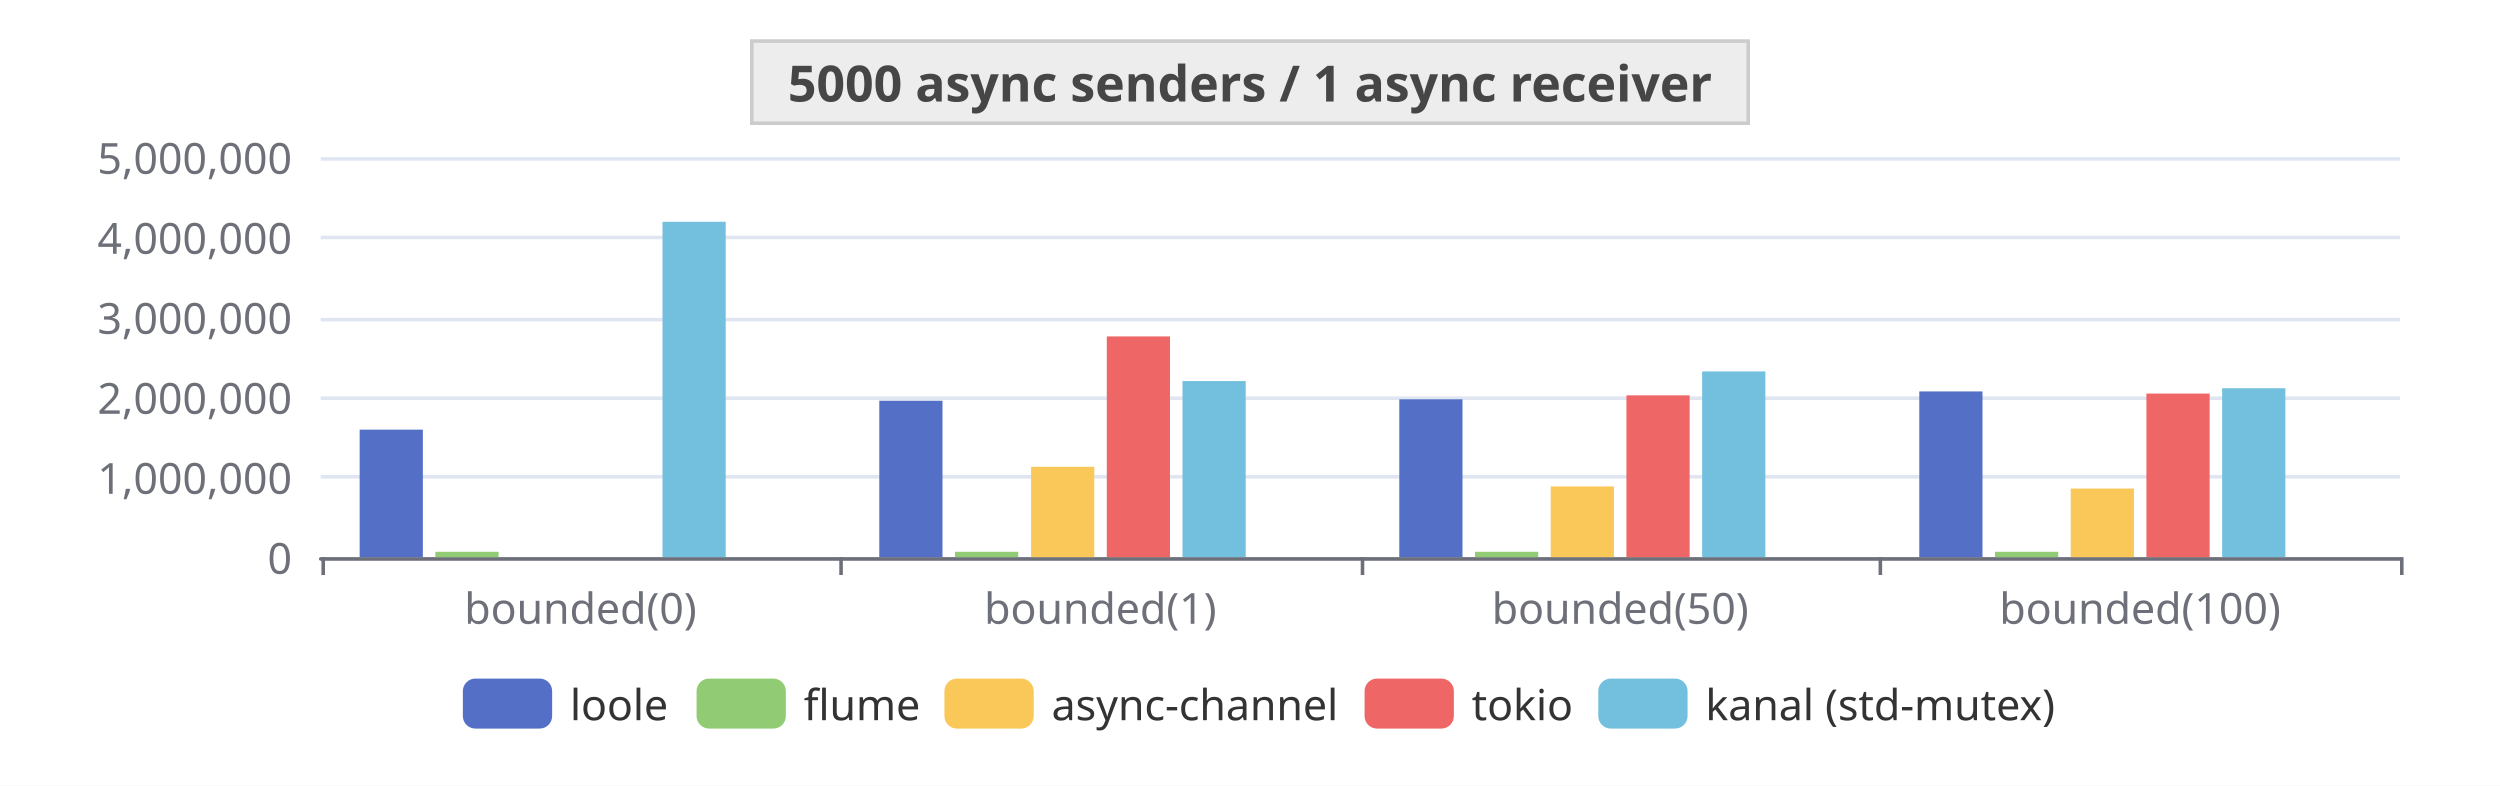
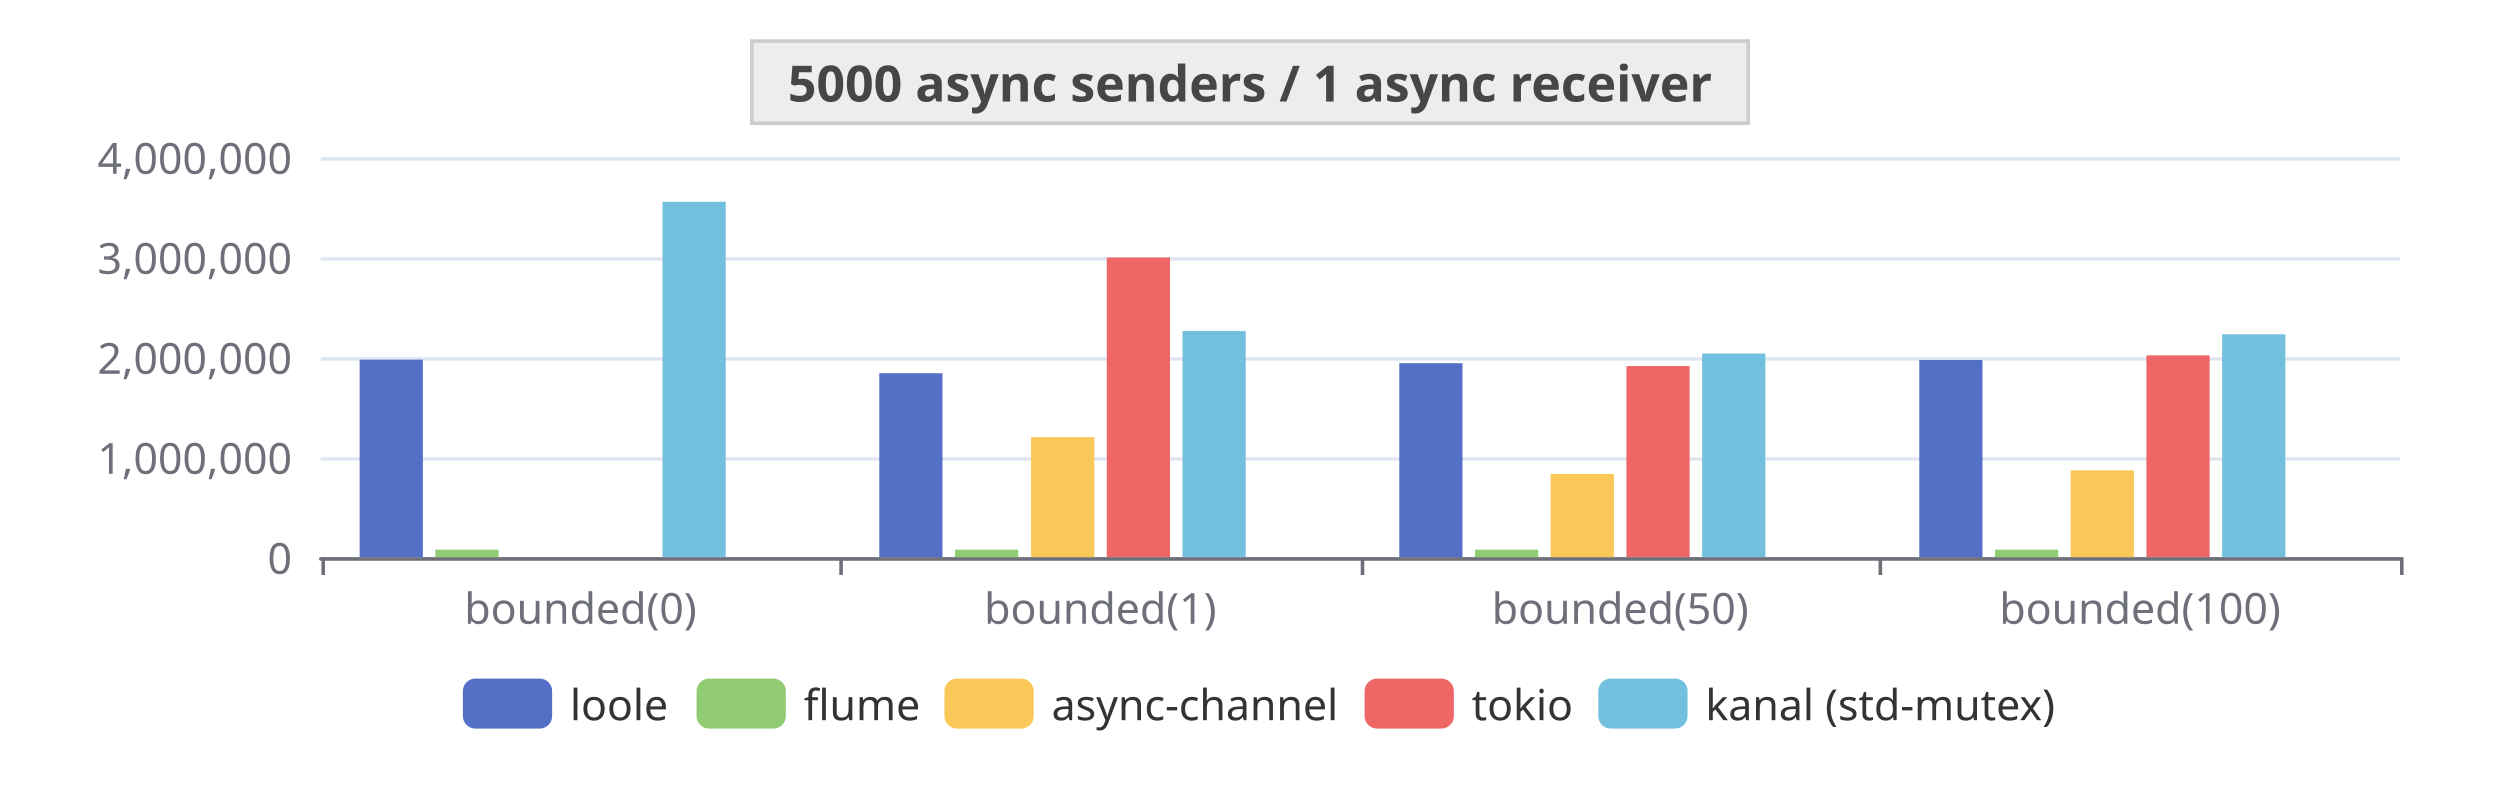
<svg xmlns="http://www.w3.org/2000/svg" width="700" height="220" version="1.1" baseProfile="full" viewBox="0 0 700 220">
  <rect width="700" height="220" x="0" y="0" id="0" fill="white" />
  <path d="M89.8 156.5L672 156.5" fill="none" stroke="#E0E6F1" />
-   <path d="M89.8 133.5L672 133.5" fill="none" stroke="#E0E6F1" />
-   <path d="M89.8 111.5L672 111.5" fill="none" stroke="#E0E6F1" />
-   <path d="M89.8 89.5L672 89.5" fill="none" stroke="#E0E6F1" />
-   <path d="M89.8 66.5L672 66.5" fill="none" stroke="#E0E6F1" />
+   <path d="M89.8 128.5L672 128.5" fill="none" stroke="#E0E6F1" />
+   <path d="M89.8 100.5L672 100.5" fill="none" stroke="#E0E6F1" />
+   <path d="M89.8 72.5L672 72.5" fill="none" stroke="#E0E6F1" />
  <path d="M89.8 44.5L672 44.5" fill="none" stroke="#E0E6F1" />
  <path d="M89.8 156.5L672 156.5" fill="none" stroke="#6E7079" stroke-linecap="round" />
  <path d="M90.5 156L90.5 161" fill="none" stroke="#6E7079" />
  <path d="M235.5 156L235.5 161" fill="none" stroke="#6E7079" />
  <path d="M381.5 156L381.5 161" fill="none" stroke="#6E7079" />
  <path d="M526.5 156L526.5 161" fill="none" stroke="#6E7079" />
  <path d="M672.5 156L672.5 161" fill="none" stroke="#6E7079" />
  <text dominant-baseline="central" text-anchor="end" style="font-size:12px;font-family:sans-serif;" transform="translate(81.76 156)" fill="#6E7079">0</text>
-   <text dominant-baseline="central" text-anchor="end" style="font-size:12px;font-family:sans-serif;" transform="translate(81.76 133.6)" fill="#6E7079">1,000,000</text>
-   <text dominant-baseline="central" text-anchor="end" style="font-size:12px;font-family:sans-serif;" transform="translate(81.76 111.2)" fill="#6E7079">2,000,000</text>
-   <text dominant-baseline="central" text-anchor="end" style="font-size:12px;font-family:sans-serif;" transform="translate(81.76 88.8)" fill="#6E7079">3,000,000</text>
-   <text dominant-baseline="central" text-anchor="end" style="font-size:12px;font-family:sans-serif;" transform="translate(81.76 66.4)" fill="#6E7079">4,000,000</text>
-   <text dominant-baseline="central" text-anchor="end" style="font-size:12px;font-family:sans-serif;" transform="translate(81.76 44)" fill="#6E7079">5,000,000</text>
+   <text dominant-baseline="central" text-anchor="end" style="font-size:12px;font-family:sans-serif;" transform="translate(81.76 128)" fill="#6E7079">1,000,000</text>
+   <text dominant-baseline="central" text-anchor="end" style="font-size:12px;font-family:sans-serif;" transform="translate(81.76 100)" fill="#6E7079">2,000,000</text>
+   <text dominant-baseline="central" text-anchor="end" style="font-size:12px;font-family:sans-serif;" transform="translate(81.76 72)" fill="#6E7079">3,000,000</text>
+   <text dominant-baseline="central" text-anchor="end" style="font-size:12px;font-family:sans-serif;" transform="translate(81.76 44)" fill="#6E7079">4,000,000</text>
  <text dominant-baseline="central" text-anchor="middle" style="font-size:12px;font-family:sans-serif;" y="6" transform="translate(162.54 164)" fill="#6E7079">bounded(0)</text>
  <text dominant-baseline="central" text-anchor="middle" style="font-size:12px;font-family:sans-serif;" y="6" transform="translate(308.1 164)" fill="#6E7079">bounded(1)</text>
  <text dominant-baseline="central" text-anchor="middle" style="font-size:12px;font-family:sans-serif;" y="6" transform="translate(453.66 164)" fill="#6E7079">bounded(50)</text>
  <text dominant-baseline="central" text-anchor="middle" style="font-size:12px;font-family:sans-serif;" y="6" transform="translate(599.22 164)" fill="#6E7079">bounded(100)</text>
-   <path d="M100.7 156l17.7 0l0 -35.7l-17.7 0Z" fill="#5470c6" />
-   <path d="M246.2 156l17.7 0l0 -43.8l-17.7 0Z" fill="#5470c6" />
-   <path d="M391.8 156l17.7 0l0 -44.2l-17.7 0Z" fill="#5470c6" />
-   <path d="M537.4 156l17.7 0l0 -46.4l-17.7 0Z" fill="#5470c6" />
-   <path d="M121.9 156l17.7 0l0 -1.5l-17.7 0Z" fill="#91cc75" />
-   <path d="M267.4 156l17.7 0l0 -1.5l-17.7 0Z" fill="#91cc75" />
-   <path d="M413 156l17.7 0l0 -1.5l-17.7 0Z" fill="#91cc75" />
-   <path d="M558.6 156l17.7 0l0 -1.5l-17.7 0Z" fill="#91cc75" />
+   <path d="M100.7 156l17.7 0l0 -55.3l-17.7 0Z" fill="#5470c6" />
+   <path d="M246.2 156l17.7 0l0 -51.5l-17.7 0Z" fill="#5470c6" />
+   <path d="M391.8 156l17.7 0l0 -54.3l-17.7 0Z" fill="#5470c6" />
+   <path d="M537.4 156l17.7 0l0 -55.2l-17.7 0Z" fill="#5470c6" />
+   <path d="M121.9 156l17.7 0l0 -2.1l-17.7 0Z" fill="#91cc75" />
+   <path d="M267.4 156l17.7 0l0 -2.1l-17.7 0Z" fill="#91cc75" />
+   <path d="M413 156l17.7 0l0 -2.1l-17.7 0Z" fill="#91cc75" />
+   <path d="M558.6 156l17.7 0l0 -2.1l-17.7 0Z" fill="#91cc75" />
  <path d="M143.1 156l17.7 0l0 0l-17.7 0Z" fill="#fac858" />
-   <path d="M288.7 156l17.7 0l0 -25.3l-17.7 0Z" fill="#fac858" />
-   <path d="M434.2 156l17.7 0l0 -19.8l-17.7 0Z" fill="#fac858" />
-   <path d="M579.8 156l17.7 0l0 -19.2l-17.7 0Z" fill="#fac858" />
+   <path d="M288.7 156l17.7 0l0 -33.6l-17.7 0Z" fill="#fac858" />
+   <path d="M434.2 156l17.7 0l0 -23.3l-17.7 0Z" fill="#fac858" />
+   <path d="M579.8 156l17.7 0l0 -24.3l-17.7 0Z" fill="#fac858" />
  <path d="M164.3 156l17.7 0l0 0l-17.7 0Z" fill="#ee6666" />
-   <path d="M309.9 156l17.7 0l0 -61.8l-17.7 0Z" fill="#ee6666" />
-   <path d="M455.4 156l17.7 0l0 -45.3l-17.7 0Z" fill="#ee6666" />
-   <path d="M601 156l17.7 0l0 -45.8l-17.7 0Z" fill="#ee6666" />
-   <path d="M185.5 156l17.7 0l0 -93.9l-17.7 0Z" fill="#73c0de" />
-   <path d="M331.1 156l17.7 0l0 -49.3l-17.7 0Z" fill="#73c0de" />
-   <path d="M476.6 156l17.7 0l0 -52l-17.7 0Z" fill="#73c0de" />
-   <path d="M622.2 156l17.7 0l0 -47.3l-17.7 0Z" fill="#73c0de" />
+   <path d="M309.9 156l17.7 0l0 -83.9l-17.7 0Z" fill="#ee6666" />
+   <path d="M455.4 156l17.7 0l0 -53.5l-17.7 0Z" fill="#ee6666" />
+   <path d="M601 156l17.7 0l0 -56.5l-17.7 0Z" fill="#ee6666" />
+   <path d="M185.5 156l17.7 0l0 -99.5l-17.7 0Z" fill="#73c0de" />
+   <path d="M331.1 156l17.7 0l0 -63.3l-17.7 0Z" fill="#73c0de" />
+   <path d="M476.6 156l17.7 0l0 -57l-17.7 0Z" fill="#73c0de" />
+   <path d="M622.2 156l17.7 0l0 -62.4l-17.7 0Z" fill="#73c0de" />
  <path d="M206.7 156l17.7 0l0 0l-17.7 0Z" fill="#3ba272" />
  <path d="M352.3 156l17.7 0l0 0l-17.7 0Z" fill="#3ba272" />
  <path d="M497.8 156l17.7 0l0 0l-17.7 0Z" fill="#3ba272" />
  <path d="M643.4 156l17.7 0l0 0l-17.7 0Z" fill="#3ba272" />
  <path d="M-5 -5l450.8 0l0 24l-450.8 0Z" transform="translate(129.6 190)" fill="rgb(0,0,0)" fill-opacity="0" stroke="#ccc" stroke-width="0" />
  <path d="M3.5 0L21.5 0A3.5 3.5 0 0 1 25 3.5L25 10.5A3.5 3.5 0 0 1 21.5 14L3.5 14A3.5 3.5 0 0 1 0 10.5L0 3.5A3.5 3.5 0 0 1 3.5 0" transform="translate(129.6 190)" fill="#5470c6" />
  <text dominant-baseline="central" text-anchor="start" style="font-size:12px;font-family:sans-serif;" x="30" y="7" transform="translate(129.6 190)" fill="#333">loole</text>
  <path d="M3.5 0L21.5 0A3.5 3.5 0 0 1 25 3.5L25 10.5A3.5 3.5 0 0 1 21.5 14L3.5 14A3.5 3.5 0 0 1 0 10.5L0 3.5A3.5 3.5 0 0 1 3.5 0" transform="translate(195.04 190)" fill="#91cc75" />
  <text dominant-baseline="central" text-anchor="start" style="font-size:12px;font-family:sans-serif;" x="30" y="7" transform="translate(195.04 190)" fill="#333">flume</text>
  <path d="M3.5 0L21.5 0A3.5 3.5 0 0 1 25 3.5L25 10.5A3.5 3.5 0 0 1 21.5 14L3.5 14A3.5 3.5 0 0 1 0 10.5L0 3.5A3.5 3.5 0 0 1 3.5 0" transform="translate(264.44 190)" fill="#fac858" />
  <text dominant-baseline="central" text-anchor="start" style="font-size:12px;font-family:sans-serif;" x="30" y="7" transform="translate(264.44 190)" fill="#333">async-channel</text>
  <path d="M3.5 0L21.5 0A3.5 3.5 0 0 1 25 3.5L25 10.5A3.5 3.5 0 0 1 21.5 14L3.5 14A3.5 3.5 0 0 1 0 10.5L0 3.5A3.5 3.5 0 0 1 3.5 0" transform="translate(382.08 190)" fill="#ee6666" />
  <text dominant-baseline="central" text-anchor="start" style="font-size:12px;font-family:sans-serif;" x="30" y="7" transform="translate(382.08 190)" fill="#333">tokio</text>
  <path d="M3.5 0L21.5 0A3.5 3.5 0 0 1 25 3.5L25 10.5A3.5 3.5 0 0 1 21.5 14L3.5 14A3.5 3.5 0 0 1 0 10.5L0 3.5A3.5 3.5 0 0 1 3.5 0" transform="translate(447.52 190)" fill="#73c0de" />
  <text dominant-baseline="central" text-anchor="start" style="font-size:12px;font-family:sans-serif;" xml:space="preserve" x="30" y="7" transform="translate(447.52 190)" fill="#333">kanal (std-mutex)</text>
  <path d="M-139.5 -4.5l279 0l0 23l-279 0Z" transform="translate(350 16)" fill="#ddd8" stroke="#ccc" />
  <text dominant-baseline="central" text-anchor="middle" style="font-size:14px;font-family:sans-serif;font-weight:bold;" xml:space="preserve" y="7" transform="translate(350 16)" fill="#464646">5000 async senders / 1 async receiver</text>
</svg>
